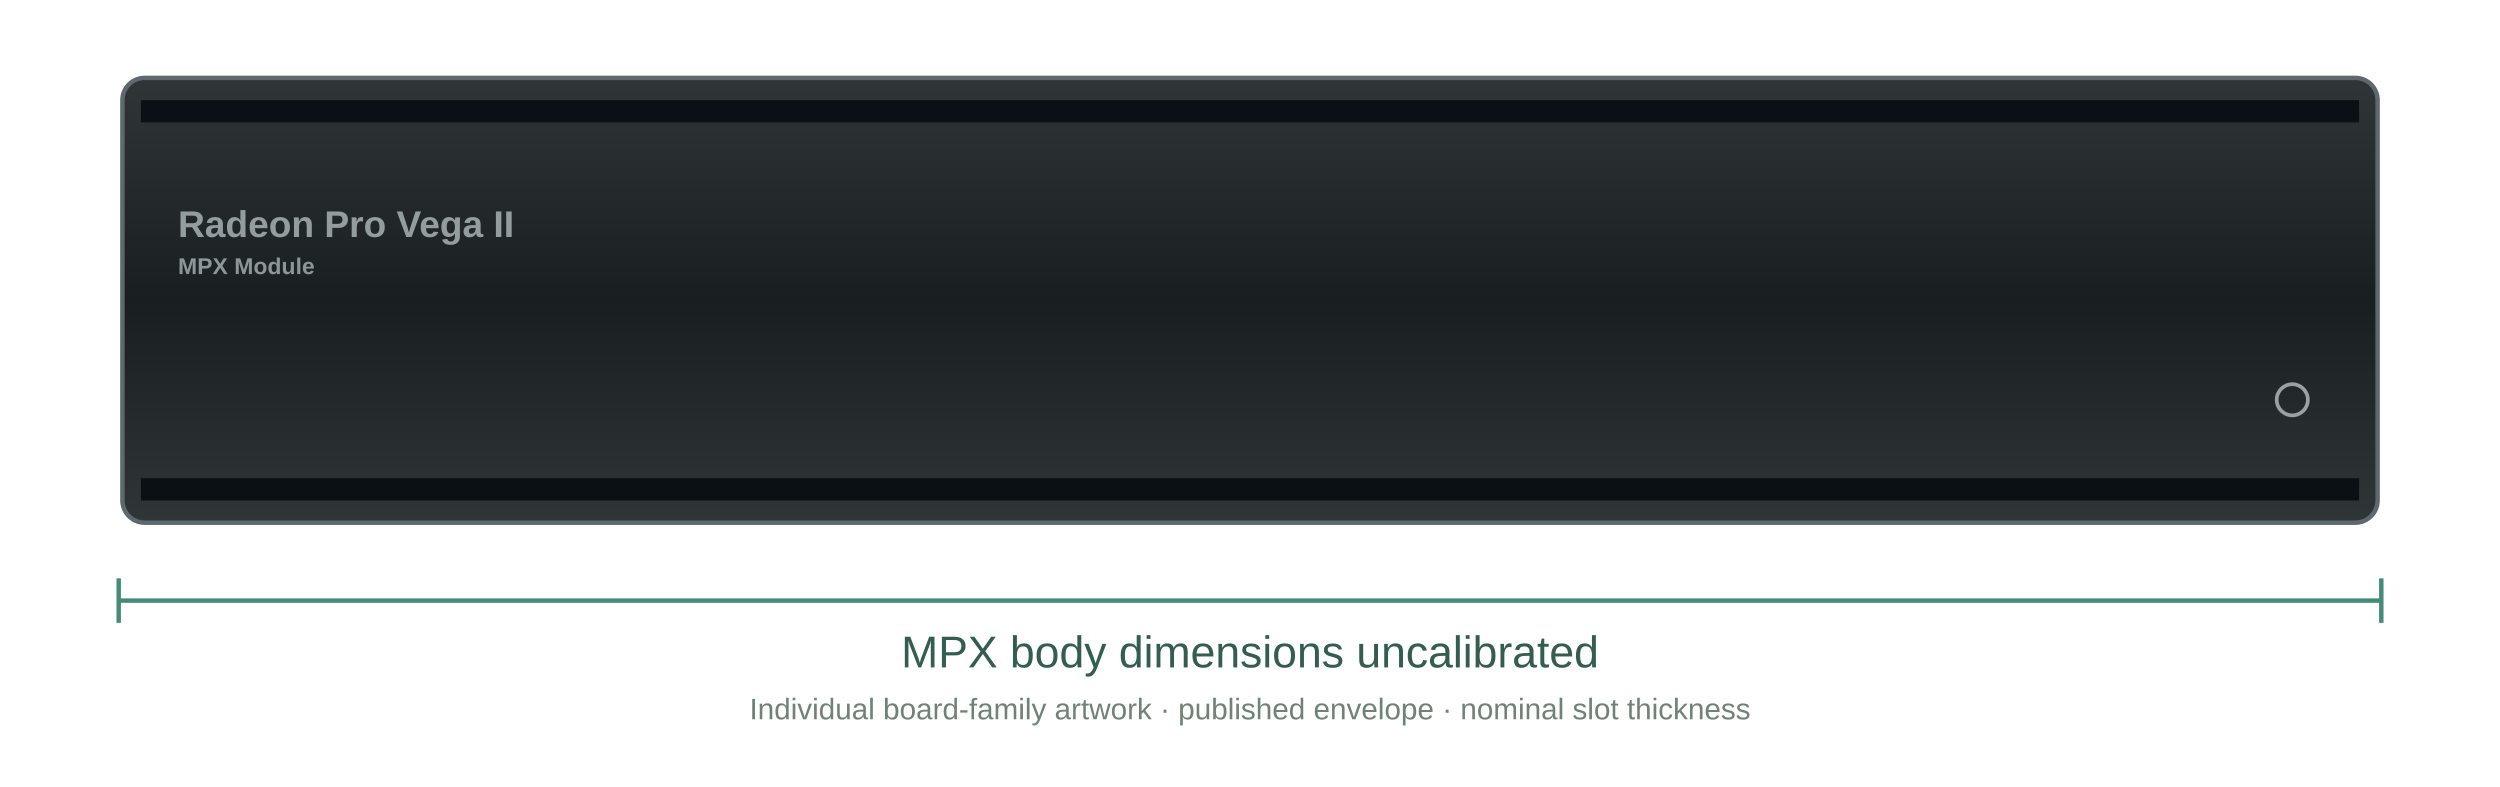
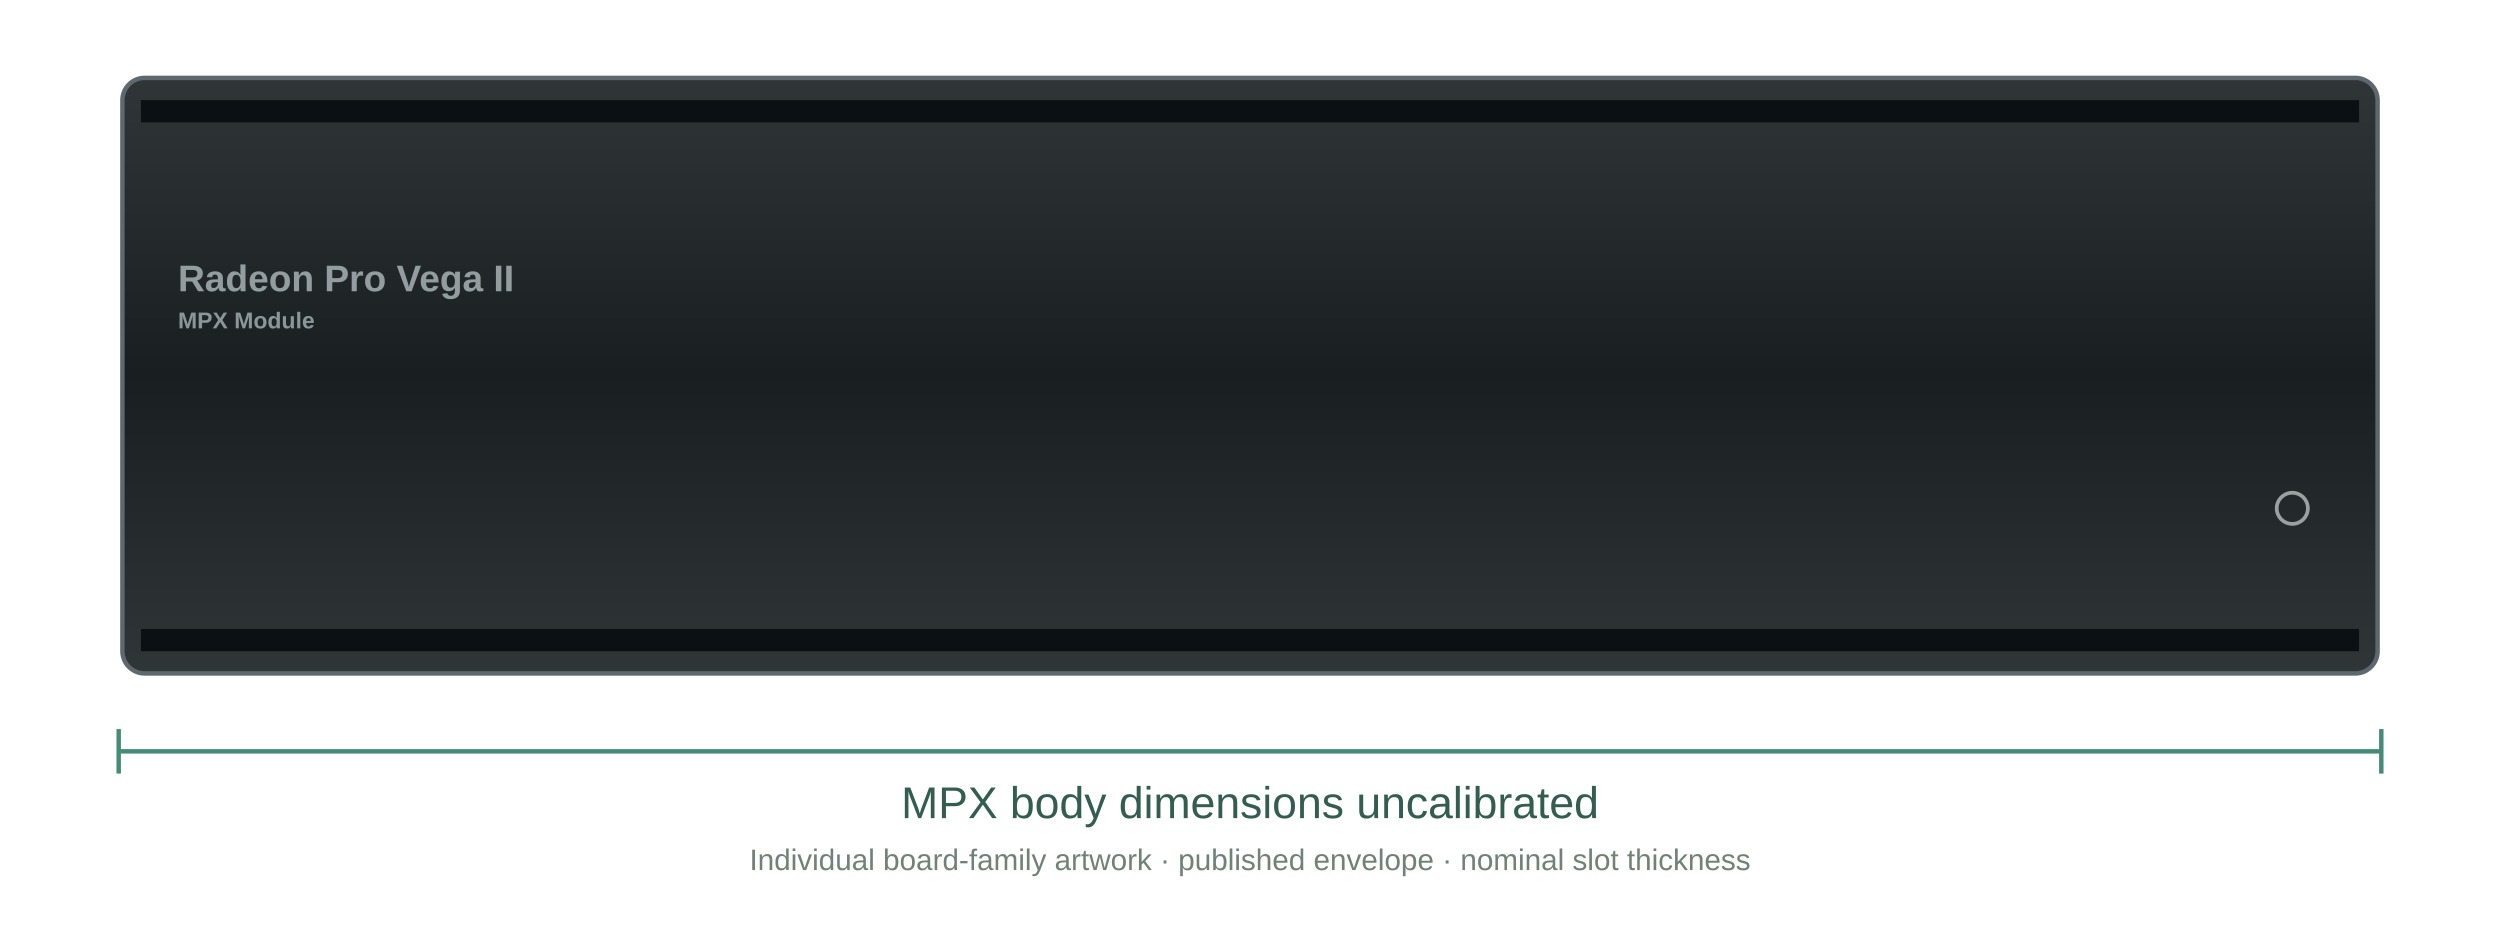
- <svg xmlns="http://www.w3.org/2000/svg" viewBox="-16 -10 337 105.96" role="img" aria-label="Radeon Pro Vega II dimensioned view">
+ <svg xmlns="http://www.w3.org/2000/svg" viewBox="-16 -10 337 126.28" role="img" aria-label="Radeon Pro Vega II dimensioned view">
  <defs>
    <linearGradient id="shell" x2="0" y2="1">
      <stop stop-color="#303538" />
      <stop offset=".5" stop-color="#191e21" />
      <stop offset="1" stop-color="#303538" />
    </linearGradient>
    <linearGradient id="metal" x2="0" y2="1">
      <stop stop-color="#474d51" />
      <stop offset=".4" stop-color="#303538" />
      <stop offset="1" stop-color="#474d51" />
    </linearGradient>
  </defs>
-   <rect x="0.5" y="0.5" width="304" height="59.96" rx="3" fill="url(#shell)" stroke="#5d696e" stroke-width="0.6" />
-   <path d="M3 5H302 M3 55.96H302" fill="none" stroke="#0a1013" stroke-width="3" stroke-linejoin="round" />
-   <text x="8" y="21.946" fill="#939c9f" font-family="Arial,Helvetica,sans-serif" font-size="5" font-weight="600" text-anchor="start">Radeon Pro Vega II</text>
-   <text x="8" y="26.946" fill="#8c9598" font-family="Arial,Helvetica,sans-serif" font-size="3.1" font-weight="600" text-anchor="start">MPX Module</text>
-   <circle cx="293" cy="43.891" r="2.1" fill="none" stroke="#9ba1a1" stroke-width=".5" />
-   <path d="M0 67.96V73.96 M0 70.96H305 M305 67.96V73.96" stroke="#448c77" fill="none" stroke-width=".6" />
-   <text x="152.5" y="79.96" text-anchor="middle" fill="#335d50" font-family="Arial,sans-serif" font-size="6">MPX body dimensions uncalibrated</text>
-   <text x="152.5" y="86.96" text-anchor="middle" fill="#708278" font-family="Arial,sans-serif" font-size="4">Individual board-family artwork · published envelope · nominal slot thickness</text>
+   <rect x="0.5" y="0.5" width="304" height="80.28" rx="3" fill="url(#shell)" stroke="#5d696e" stroke-width="0.6" />
+   <path d="M3 5H302 M3 76.28H302" fill="none" stroke="#0a1013" stroke-width="3" stroke-linejoin="round" />
+   <text x="8" y="29.261" fill="#939c9f" font-family="Arial,Helvetica,sans-serif" font-size="5" font-weight="600" text-anchor="start">Radeon Pro Vega II</text>
+   <text x="8" y="34.261" fill="#8c9598" font-family="Arial,Helvetica,sans-serif" font-size="3.1" font-weight="600" text-anchor="start">MPX Module</text>
+   <circle cx="293" cy="58.522" r="2.1" fill="none" stroke="#9ba1a1" stroke-width=".5" />
+   <path d="M0 88.28V94.28 M0 91.28H305 M305 88.28V94.28" stroke="#448c77" fill="none" stroke-width=".6" />
+   <text x="152.5" y="100.28" text-anchor="middle" fill="#335d50" font-family="Arial,sans-serif" font-size="6">MPX body dimensions uncalibrated</text>
+   <text x="152.5" y="107.28" text-anchor="middle" fill="#708278" font-family="Arial,sans-serif" font-size="4">Individual board-family artwork · published envelope · nominal slot thickness</text>
</svg>
